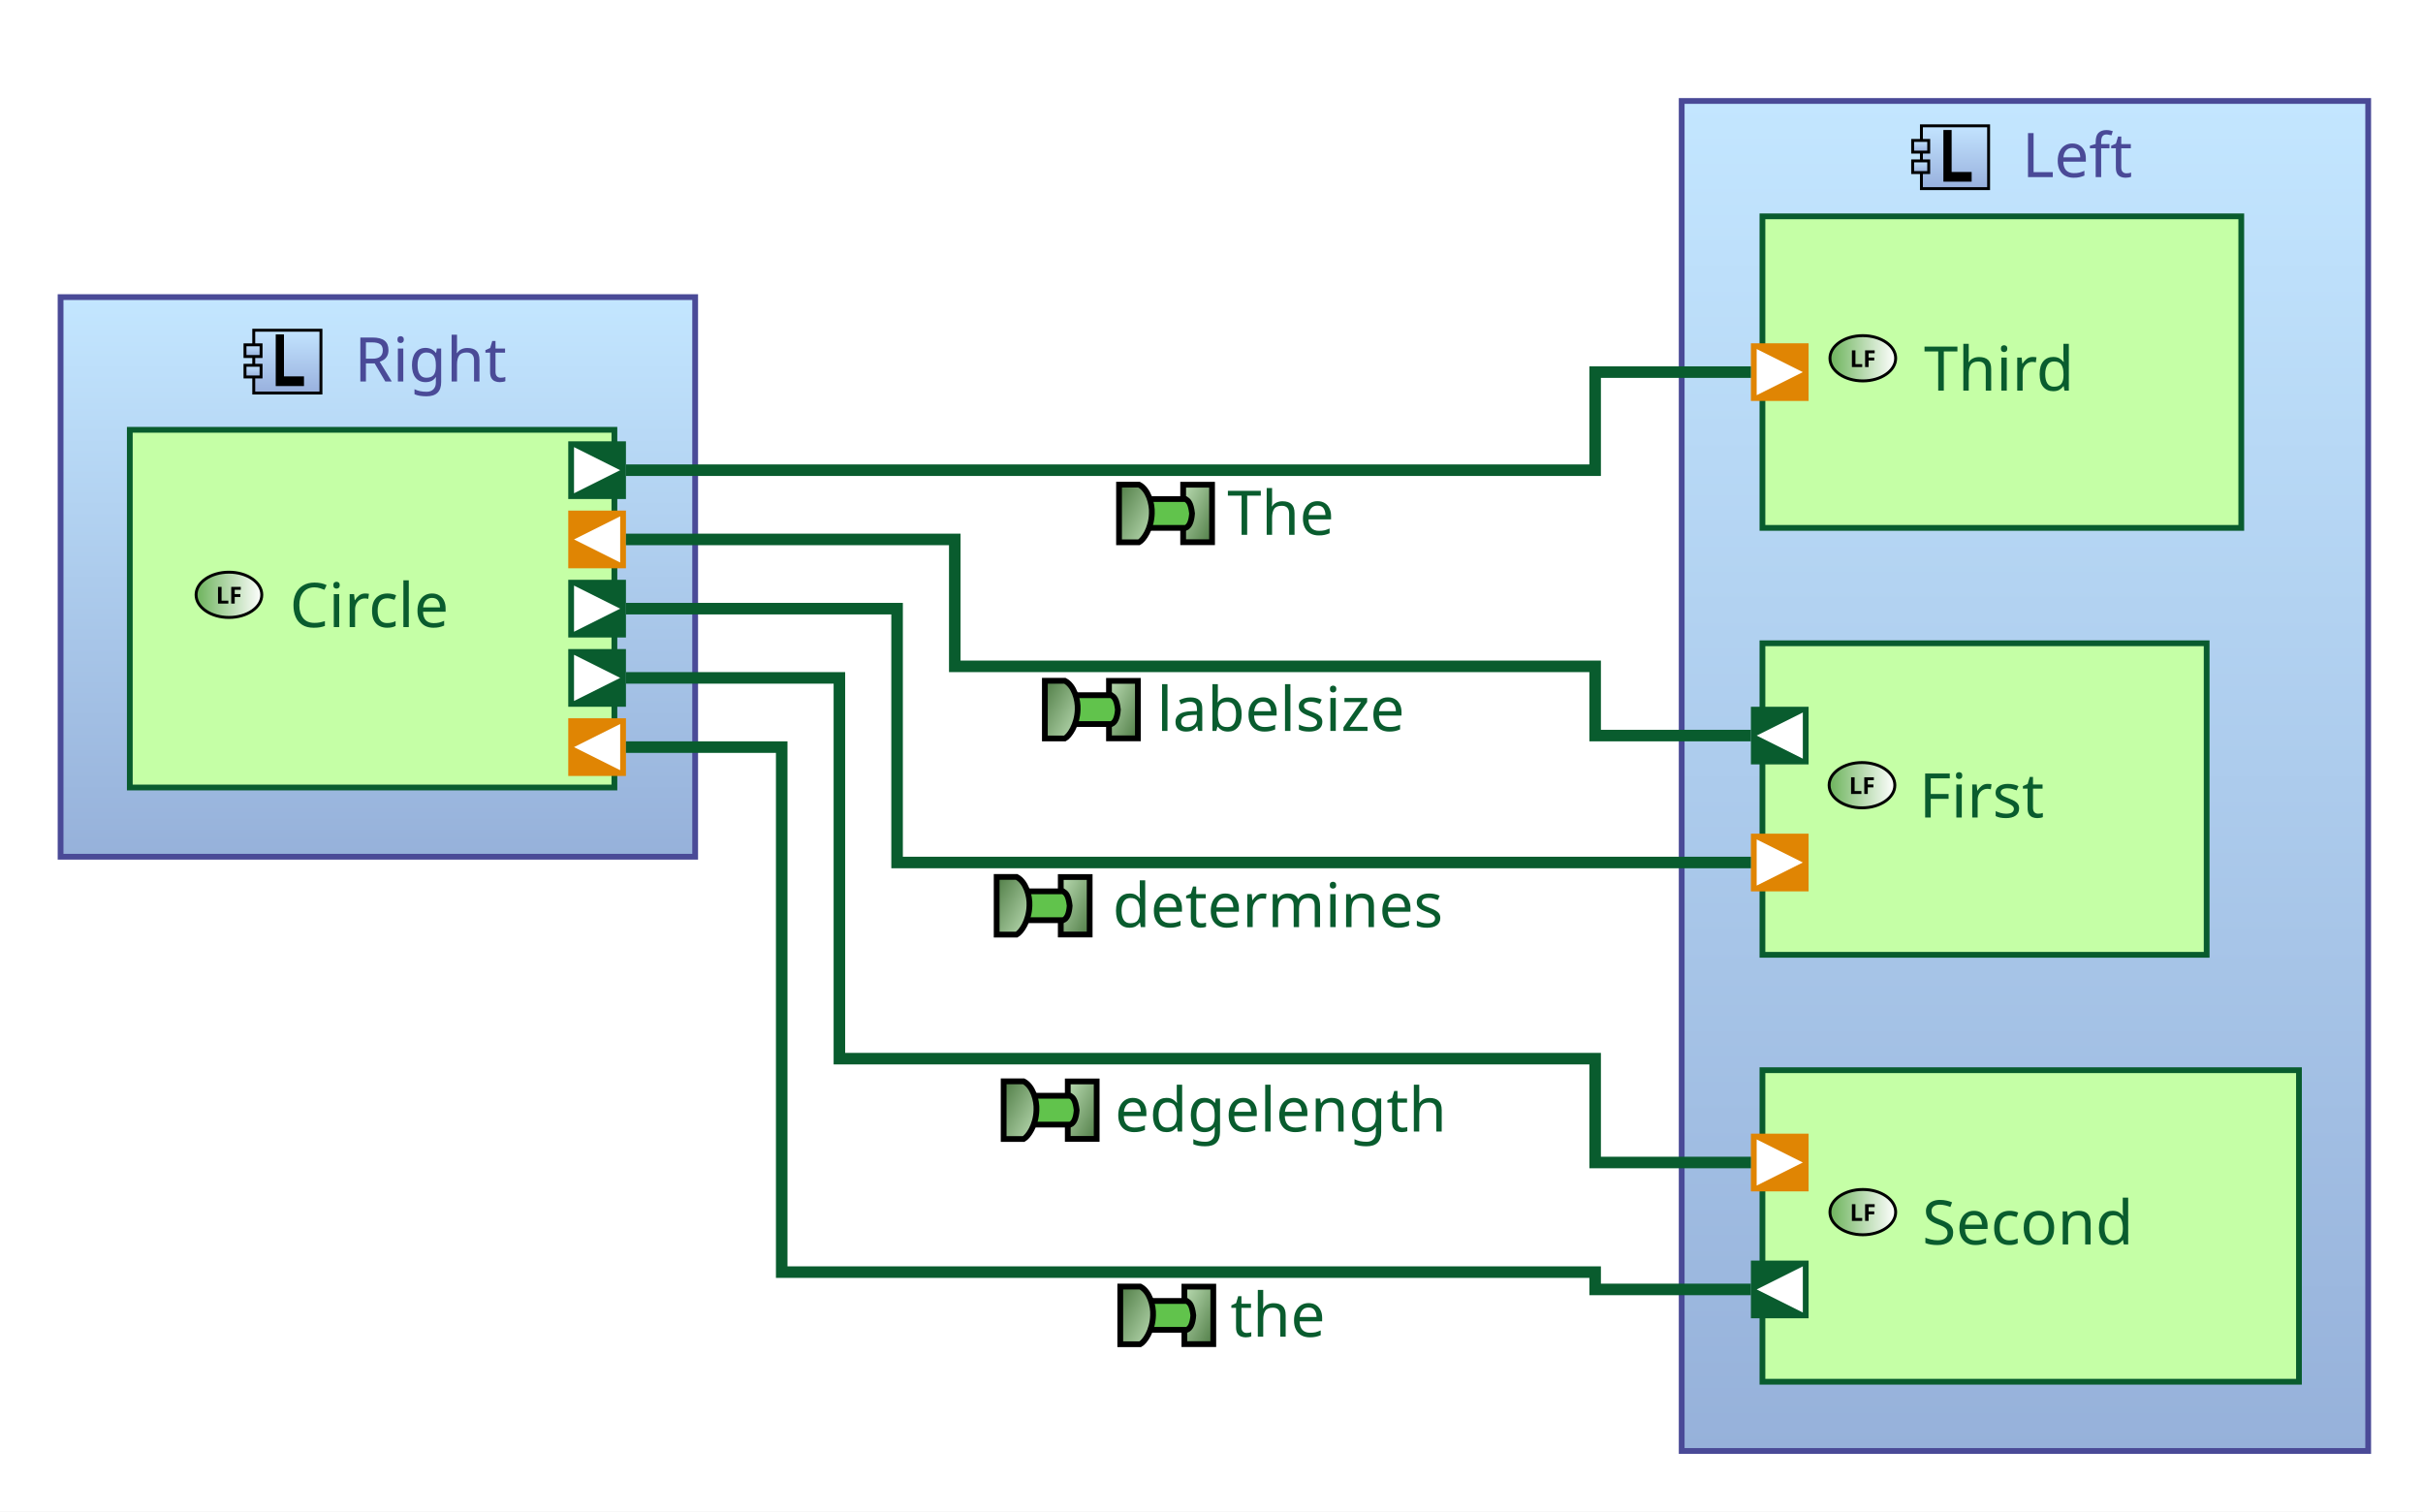
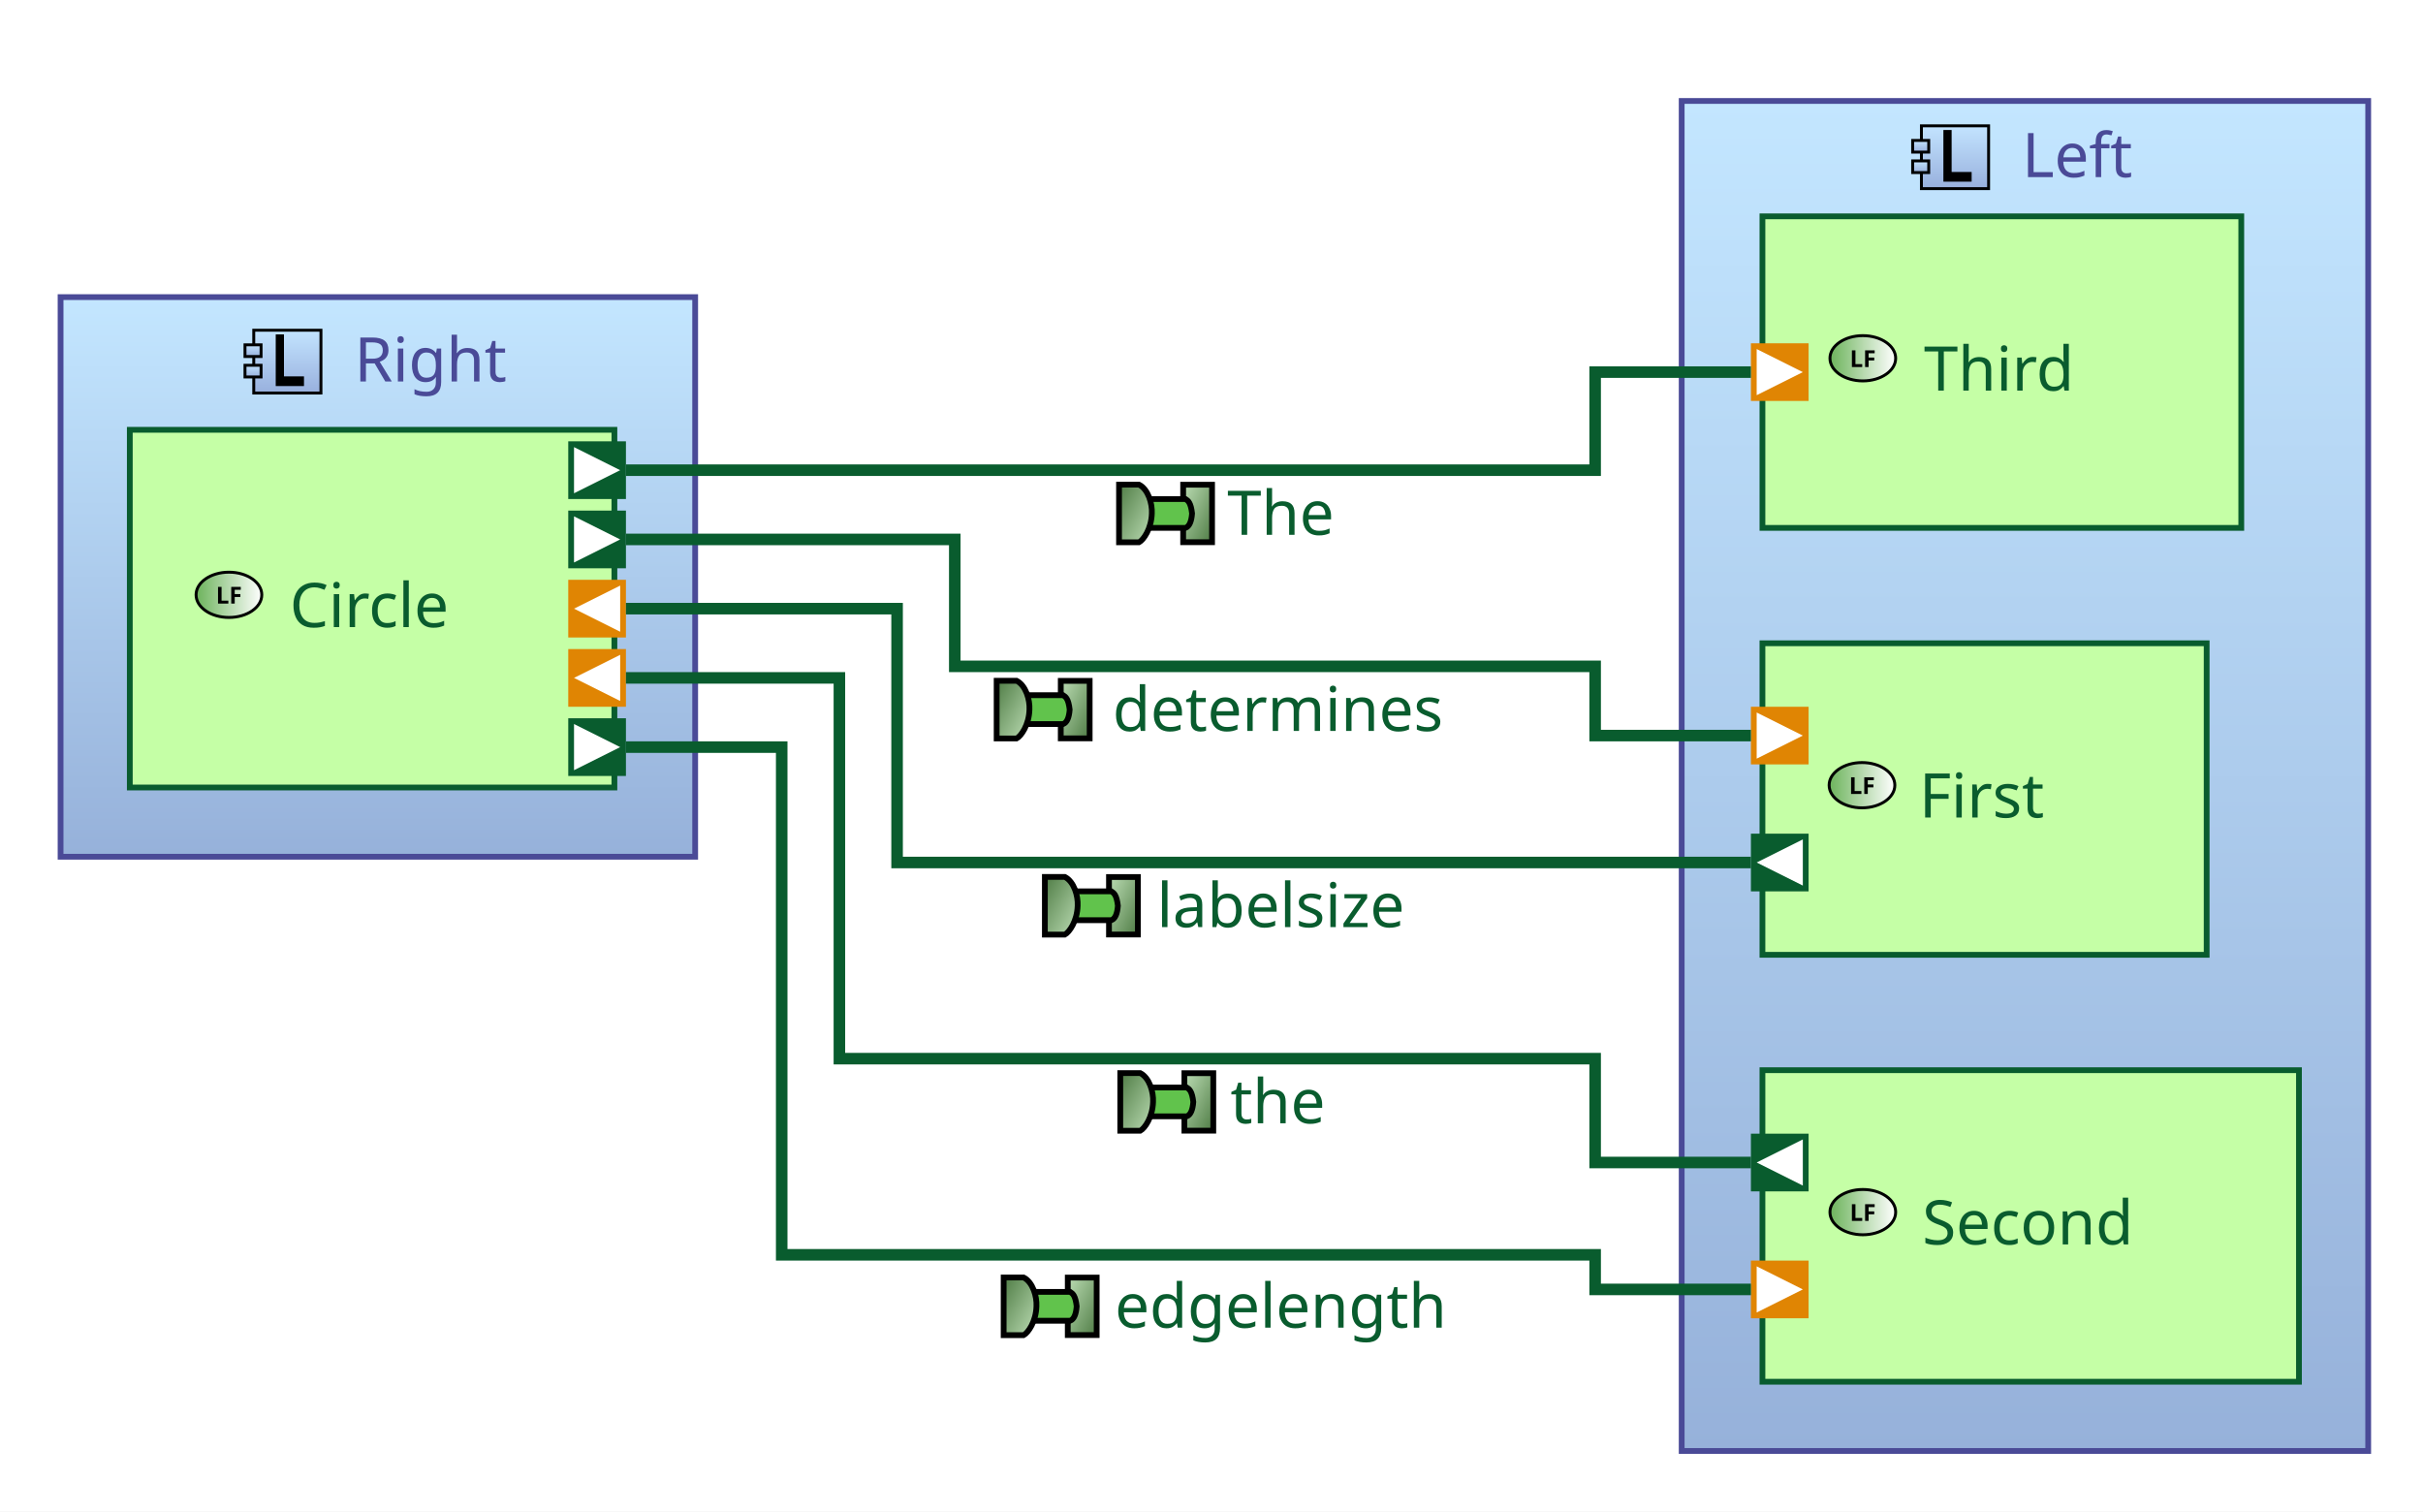
<svg xmlns="http://www.w3.org/2000/svg" xmlns:xlink="http://www.w3.org/1999/xlink" baseProfile="full" class="LogicalArchitectureBlank" height="262" version="1.1" viewBox="2 -13 420 262" width="420">
  <defs>
-     <style>.LogicalArchitectureBlank * { shape-rendering: geometricPrecision; }
- .LogicalArchitectureBlank text { font-family: "Segoe UI"; font-size: 8pt; }
- .LogicalArchitectureBlank g { cursor: pointer; }
- .LogicalArchitectureBlank g.Edge &gt; path { fill: none; stroke: rgb(0, 0, 0); }
- .LogicalArchitectureBlank g.Box &gt; line { stroke: #000000; }
- .LogicalArchitectureBlank g.Box &gt; rect, .LogicalArchitectureBlank g.Box &gt; use { fill: transparent; stroke: #000000; stroke-width: 1; }
- .LogicalArchitectureBlank g.Box.Annotation &gt; line { stroke: none; }
- .LogicalArchitectureBlank g.Box.Annotation &gt; rect, .LogicalArchitectureBlank g.Box.Annotation &gt; use { fill: none; stroke: none; }
- .LogicalArchitectureBlank g.Box.Constraint &gt; line { stroke: #888888; }
- .LogicalArchitectureBlank g.Box.Constraint &gt; rect, .LogicalArchitectureBlank g.Box.Constraint &gt; use { fill: #FFF5B5; stroke: #888888; }
- .LogicalArchitectureBlank g.Box.Constraint &gt; text { fill: #000000; }
- .LogicalArchitectureBlank g.Box.Note &gt; line { stroke: #FFCC66; }
- .LogicalArchitectureBlank g.Box.Note &gt; rect, .LogicalArchitectureBlank g.Box.Note &gt; use { fill: #FFFFCB; stroke: #FFCC66; }
- .LogicalArchitectureBlank g.Box.Note &gt; text { fill: #000000; }
- .LogicalArchitectureBlank g.Box.Requirement &gt; line { stroke: #72496E; }
- .LogicalArchitectureBlank g.Box.Requirement &gt; rect, .LogicalArchitectureBlank g.Box.Requirement &gt; use { fill: #D9C4D7; stroke: #72496E; }
- .LogicalArchitectureBlank g.Box.Requirement &gt; text { fill: #000000; }
- .LogicalArchitectureBlank g.Box.Text &gt; line { stroke: transparent; }
- .LogicalArchitectureBlank g.Box.Text &gt; rect, .LogicalArchitectureBlank g.Box.Text &gt; use { stroke: transparent; }
- .LogicalArchitectureBlank g.Edge &gt; rect { fill: none; stroke: none; }
- .LogicalArchitectureBlank g.Circle &gt; circle { fill: #000000; stroke: none; }
- .LogicalArchitectureBlank g.Edge &gt; path { stroke-width: 1; }
- .LogicalArchitectureBlank g.Edge.Connector &gt; rect { fill: none; stroke: none; }
- .LogicalArchitectureBlank g.Circle.Connector &gt; circle { fill: #B0B0B0; stroke: none; }
- .LogicalArchitectureBlank g.Edge.Connector &gt; path { stroke: #B0B0B0; stroke-dasharray: 1; }
- .LogicalArchitectureBlank g.Edge.Constraint &gt; rect { fill: none; stroke: none; }
- .LogicalArchitectureBlank g.Circle.Constraint &gt; circle { fill: #000000; stroke: none; }
- .LogicalArchitectureBlank g.Edge.Constraint &gt; path { stroke: #000000; stroke-dasharray: 1, 3; marker-end: url(#FineArrowMark_000000); stroke-linecap: round; }
- .LogicalArchitectureBlank g.Edge.Note &gt; rect { fill: none; stroke: none; }
- .LogicalArchitectureBlank g.Circle.Note &gt; circle { fill: #000000; stroke: none; }
- .LogicalArchitectureBlank g.Edge.Note &gt; path { stroke: #000000; stroke-dasharray: 1, 3; }
- .LogicalArchitectureBlank g.Edge.RequirementRelation &gt; rect { fill: none; stroke: none; }
- .LogicalArchitectureBlank g.Circle.RequirementRelation &gt; circle { fill: #72496E; stroke: none; }
- .LogicalArchitectureBlank g.Edge.RequirementRelation &gt; path { stroke: #72496E; stroke-width: 2; marker-end: url(#FineArrowMark_72496E); stroke-dasharray: 5; }
- .LogicalArchitectureBlank g.Edge.RequirementRelation &gt; text { fill: #72496E; }
- .LogicalArchitectureBlank g.Box.CP_IN &gt; line { stroke: #000000; }
- .LogicalArchitectureBlank g.Box.CP_IN &gt; rect, .LogicalArchitectureBlank g.Box.CP_IN &gt; use { fill: #FFFFFF; stroke: #000000; }
- .LogicalArchitectureBlank g.Box.CP_OUT &gt; line { stroke: #000000; }
- .LogicalArchitectureBlank g.Box.CP_OUT &gt; rect, .LogicalArchitectureBlank g.Box.CP_OUT &gt; use { fill: #FFFFFF; stroke: #000000; }
- .LogicalArchitectureBlank g.Box.CP_INOUT &gt; line { stroke: #000000; }
- .LogicalArchitectureBlank g.Box.CP_INOUT &gt; rect, .LogicalArchitectureBlank g.Box.CP_INOUT &gt; use { fill: #FFFFFF; stroke: #000000; }
- .LogicalArchitectureBlank g.Box.CP_UNSET &gt; rect, .LogicalArchitectureBlank g.Box.CP_UNSET &gt; use { fill: url("#.CP_UNSETFillGradient"); }
- .LogicalArchitectureBlank g.Box.FIP &gt; rect, .LogicalArchitectureBlank g.Box.FIP &gt; use { fill: #E08503; stroke-width: 0; }
- .LogicalArchitectureBlank g.Box.FOP &gt; rect, .LogicalArchitectureBlank g.Box.FOP &gt; use { fill: #095C2E; stroke-width: 0; }
- .LogicalArchitectureBlank g.Box.LogicalActor &gt; line { stroke: #4A4A97; }
- .LogicalArchitectureBlank g.Box.LogicalActor &gt; rect, .LogicalArchitectureBlank g.Box.LogicalActor &gt; use { fill: url("#.LogicalActorFillGradient"); stroke: #4A4A97; }
- .LogicalArchitectureBlank g.Box.LogicalActor &gt; text { fill: #000000; }
- .LogicalArchitectureBlank g.Box.LogicalComponent &gt; line { stroke: #4A4A97; }
- .LogicalArchitectureBlank g.Box.LogicalComponent &gt; rect, .LogicalArchitectureBlank g.Box.LogicalComponent &gt; use { fill: url("#.LogicalComponentFillGradient"); stroke: #4A4A97; }
- .LogicalArchitectureBlank g.Box.LogicalComponent &gt; text { fill: #4A4A97; }
- .LogicalArchitectureBlank g.Box.LogicalHumanActor &gt; line { stroke: #4A4A97; }
- .LogicalArchitectureBlank g.Box.LogicalHumanActor &gt; rect, .LogicalArchitectureBlank g.Box.LogicalHumanActor &gt; use { fill: url("#.LogicalHumanActorFillGradient"); stroke: #4A4A97; }
- .LogicalArchitectureBlank g.Box.LogicalHumanActor &gt; text { fill: #4A4A97; }
- .LogicalArchitectureBlank g.Box.LogicalHumanComponent &gt; line { stroke: #4A4A97; }
- .LogicalArchitectureBlank g.Box.LogicalHumanComponent &gt; rect, .LogicalArchitectureBlank g.Box.LogicalHumanComponent &gt; use { fill: url("#.LogicalHumanComponentFillGradient"); stroke: #4A4A97; }
- .LogicalArchitectureBlank g.Box.LogicalHumanComponent &gt; text { fill: #4A4A97; }
- .LogicalArchitectureBlank g.Box.LogicalFunction &gt; line { stroke: #095C2E; }
- .LogicalArchitectureBlank g.Box.LogicalFunction &gt; rect, .LogicalArchitectureBlank g.Box.LogicalFunction &gt; use { fill: #C5FFA6; stroke: #095C2E; }
- .LogicalArchitectureBlank g.Box.LogicalFunction &gt; text { fill: #095C2E; }
- .LogicalArchitectureBlank g.Edge.FunctionalExchange &gt; rect { fill: none; stroke: none; }
- .LogicalArchitectureBlank g.Circle.FunctionalExchange &gt; circle { fill: #095C2E; stroke: none; }
- .LogicalArchitectureBlank g.Edge.FunctionalExchange &gt; path { stroke: #095C2E; stroke-width: 2; }
- .LogicalArchitectureBlank g.Edge.FunctionalExchange &gt; text { fill: #095C2E; }
- .LogicalArchitectureBlank g.Edge.ComponentExchange &gt; rect { fill: none; stroke: none; }
- .LogicalArchitectureBlank g.Circle.ComponentExchange &gt; circle { fill: #4A4A97; stroke: none; }
- .LogicalArchitectureBlank g.Edge.ComponentExchange &gt; path { stroke: #4A4A97; stroke-width: 2; }
- .LogicalArchitectureBlank g.Edge.ComponentExchange &gt; text { fill: #4A4A97; }
- .LogicalArchitectureBlank g.Edge.FIPAllocation &gt; rect { fill: none; stroke: none; }
- .LogicalArchitectureBlank g.Circle.FIPAllocation &gt; circle { fill: #E08503; stroke: none; }
- .LogicalArchitectureBlank g.Edge.FIPAllocation &gt; path { stroke: #E08503; stroke-width: 2; stroke-dasharray: 5; }
- .LogicalArchitectureBlank g.Edge.FOPAllocation &gt; rect { fill: none; stroke: none; }
- .LogicalArchitectureBlank g.Circle.FOPAllocation &gt; circle { fill: #095C2E; stroke: none; }
- .LogicalArchitectureBlank g.Edge.FOPAllocation &gt; path { stroke: #095C2E; stroke-width: 2; stroke-dasharray: 5; }
- </style>
+     <style>
+             .LogicalArchitectureBlank * {
+                 shape-rendering: geometricPrecision;
+             }
+ 
+             .LogicalArchitectureBlank text {
+                 font-family: "Segoe UI";
+                 font-size: 8pt;
+             }
+ 
+             .LogicalArchitectureBlank g {
+                 cursor: pointer;
+             }
+ 
+             .LogicalArchitectureBlank g.Edge &gt;
+ 
+             path {
+                 fill: none;
+                 stroke: rgb(0, 0, 0);
+             }
+ 
+             .LogicalArchitectureBlank g.Box &gt;
+ 
+             line {
+                 stroke: #000000;
+             }
+ 
+             .LogicalArchitectureBlank g.Box &gt;
+             rect,
+             .LogicalArchitectureBlank g.Box &gt;
+ 
+             use {
+                 fill: transparent;
+                 stroke: #000000;
+                 stroke-width: 1;
+             }
+ 
+             .LogicalArchitectureBlank g.Box.Annotation &gt;
+ 
+             line {
+                 stroke: none;
+             }
+ 
+             .LogicalArchitectureBlank g.Box.Annotation &gt;
+             rect,
+             .LogicalArchitectureBlank g.Box.Annotation &gt;
+ 
+             use {
+                 fill: none;
+                 stroke: none;
+             }
+ 
+             .LogicalArchitectureBlank g.Box.Constraint &gt;
+ 
+             line {
+                 stroke: #888888;
+             }
+ 
+             .LogicalArchitectureBlank g.Box.Constraint &gt;
+             rect,
+             .LogicalArchitectureBlank g.Box.Constraint &gt;
+ 
+             use {
+                 fill: #FFF5B5;
+                 stroke: #888888;
+             }
+ 
+             .LogicalArchitectureBlank g.Box.Constraint &gt;
+ 
+             text {
+                 fill: #000000;
+             }
+ 
+             .LogicalArchitectureBlank g.Box.Note &gt;
+ 
+             line {
+                 stroke: #FFCC66;
+             }
+ 
+             .LogicalArchitectureBlank g.Box.Note &gt;
+             rect,
+             .LogicalArchitectureBlank g.Box.Note &gt;
+ 
+             use {
+                 fill: #FFFFCB;
+                 stroke: #FFCC66;
+             }
+ 
+             .LogicalArchitectureBlank g.Box.Note &gt;
+ 
+             text {
+                 fill: #000000;
+             }
+ 
+             .LogicalArchitectureBlank g.Box.Requirement &gt;
+ 
+             line {
+                 stroke: #72496E;
+             }
+ 
+             .LogicalArchitectureBlank g.Box.Requirement &gt;
+             rect,
+             .LogicalArchitectureBlank g.Box.Requirement &gt;
+ 
+             use {
+                 fill: #D9C4D7;
+                 stroke: #72496E;
+             }
+ 
+             .LogicalArchitectureBlank g.Box.Requirement &gt;
+ 
+             text {
+                 fill: #000000;
+             }
+ 
+             .LogicalArchitectureBlank g.Box.Text &gt;
+ 
+             line {
+                 stroke: transparent;
+             }
+ 
+             .LogicalArchitectureBlank g.Box.Text &gt;
+             rect,
+             .LogicalArchitectureBlank g.Box.Text &gt;
+ 
+             use {
+                 stroke: transparent;
+             }
+ 
+             .LogicalArchitectureBlank g.Edge &gt;
+ 
+             rect {
+                 fill: none;
+                 stroke: none;
+             }
+ 
+             .LogicalArchitectureBlank g.Circle &gt;
+ 
+             circle {
+                 fill: #000000;
+                 stroke: none;
+             }
+ 
+             .LogicalArchitectureBlank g.Edge &gt;
+ 
+             path {
+                 stroke-width: 1;
+             }
+ 
+             .LogicalArchitectureBlank g.Edge.Connector &gt;
+ 
+             rect {
+                 fill: none;
+                 stroke: none;
+             }
+ 
+             .LogicalArchitectureBlank g.Circle.Connector &gt;
+ 
+             circle {
+                 fill: #B0B0B0;
+                 stroke: none;
+             }
+ 
+             .LogicalArchitectureBlank g.Edge.Connector &gt;
+ 
+             path {
+                 stroke: #B0B0B0;
+                 stroke-dasharray: 1;
+             }
+ 
+             .LogicalArchitectureBlank g.Edge.Constraint &gt;
+ 
+             rect {
+                 fill: none;
+                 stroke: none;
+             }
+ 
+             .LogicalArchitectureBlank g.Circle.Constraint &gt;
+ 
+             circle {
+                 fill: #000000;
+                 stroke: none;
+             }
+ 
+             .LogicalArchitectureBlank g.Edge.Constraint &gt;
+ 
+             path {
+                 stroke: #000000;
+                 stroke-dasharray: 1, 3;
+                 marker-end: url(#FineArrowMark_000000);
+                 stroke-linecap: round;
+             }
+ 
+             .LogicalArchitectureBlank g.Edge.Note &gt;
+ 
+             rect {
+                 fill: none;
+                 stroke: none;
+             }
+ 
+             .LogicalArchitectureBlank g.Circle.Note &gt;
+ 
+             circle {
+                 fill: #000000;
+                 stroke: none;
+             }
+ 
+             .LogicalArchitectureBlank g.Edge.Note &gt;
+ 
+             path {
+                 stroke: #000000;
+                 stroke-dasharray: 1, 3;
+             }
+ 
+             .LogicalArchitectureBlank g.Edge.RequirementRelation &gt;
+ 
+             rect {
+                 fill: none;
+                 stroke: none;
+             }
+ 
+             .LogicalArchitectureBlank g.Circle.RequirementRelation &gt;
+ 
+             circle {
+                 fill: #72496E;
+                 stroke: none;
+             }
+ 
+             .LogicalArchitectureBlank g.Edge.RequirementRelation &gt;
+ 
+             path {
+                 stroke: #72496E;
+                 stroke-width: 2;
+                 marker-end: url(#FineArrowMark_72496E);
+                 stroke-dasharray: 5;
+             }
+ 
+             .LogicalArchitectureBlank g.Edge.RequirementRelation &gt;
+ 
+             text {
+                 fill: #72496E;
+             }
+ 
+             .LogicalArchitectureBlank g.Box.CP_IN &gt;
+ 
+             line {
+                 stroke: #000000;
+             }
+ 
+             .LogicalArchitectureBlank g.Box.CP_IN &gt;
+             rect,
+             .LogicalArchitectureBlank g.Box.CP_IN &gt;
+ 
+             use {
+                 fill: #FFFFFF;
+                 stroke: #000000;
+             }
+ 
+             .LogicalArchitectureBlank g.Box.CP_OUT &gt;
+ 
+             line {
+                 stroke: #000000;
+             }
+ 
+             .LogicalArchitectureBlank g.Box.CP_OUT &gt;
+             rect,
+             .LogicalArchitectureBlank g.Box.CP_OUT &gt;
+ 
+             use {
+                 fill: #FFFFFF;
+                 stroke: #000000;
+             }
+ 
+             .LogicalArchitectureBlank g.Box.CP_INOUT &gt;
+ 
+             line {
+                 stroke: #000000;
+             }
+ 
+             .LogicalArchitectureBlank g.Box.CP_INOUT &gt;
+             rect,
+             .LogicalArchitectureBlank g.Box.CP_INOUT &gt;
+ 
+             use {
+                 fill: #FFFFFF;
+                 stroke: #000000;
+             }
+ 
+             .LogicalArchitectureBlank g.Box.CP_UNSET &gt;
+             rect,
+             .LogicalArchitectureBlank g.Box.CP_UNSET &gt;
+ 
+             use {
+                 fill: url("#.CP_UNSETFillGradient");
+             }
+ 
+             .LogicalArchitectureBlank g.Box.FIP &gt;
+             rect,
+             .LogicalArchitectureBlank g.Box.FIP &gt;
+ 
+             use {
+                 fill: #E08503;
+                 stroke-width: 0;
+             }
+ 
+             .LogicalArchitectureBlank g.Box.FOP &gt;
+             rect,
+             .LogicalArchitectureBlank g.Box.FOP &gt;
+ 
+             use {
+                 fill: #095C2E;
+                 stroke-width: 0;
+             }
+ 
+             .LogicalArchitectureBlank g.Box.LogicalActor &gt;
+ 
+             line {
+                 stroke: #4A4A97;
+             }
+ 
+             .LogicalArchitectureBlank g.Box.LogicalActor &gt;
+             rect,
+             .LogicalArchitectureBlank g.Box.LogicalActor &gt;
+ 
+             use {
+                 fill: url("#.LogicalActorFillGradient");
+                 stroke: #4A4A97;
+             }
+ 
+             .LogicalArchitectureBlank g.Box.LogicalActor &gt;
+ 
+             text {
+                 fill: #000000;
+             }
+ 
+             .LogicalArchitectureBlank g.Box.LogicalComponent &gt;
+ 
+             line {
+                 stroke: #4A4A97;
+             }
+ 
+             .LogicalArchitectureBlank g.Box.LogicalComponent &gt;
+             rect,
+             .LogicalArchitectureBlank g.Box.LogicalComponent &gt;
+ 
+             use {
+                 fill: url("#.LogicalComponentFillGradient");
+                 stroke: #4A4A97;
+             }
+ 
+             .LogicalArchitectureBlank g.Box.LogicalComponent &gt;
+ 
+             text {
+                 fill: #4A4A97;
+             }
+ 
+             .LogicalArchitectureBlank g.Box.LogicalHumanActor &gt;
+ 
+             line {
+                 stroke: #4A4A97;
+             }
+ 
+             .LogicalArchitectureBlank g.Box.LogicalHumanActor &gt;
+             rect,
+             .LogicalArchitectureBlank g.Box.LogicalHumanActor &gt;
+ 
+             use {
+                 fill: url("#.LogicalHumanActorFillGradient");
+                 stroke: #4A4A97;
+             }
+ 
+             .LogicalArchitectureBlank g.Box.LogicalHumanActor &gt;
+ 
+             text {
+                 fill: #4A4A97;
+             }
+ 
+             .LogicalArchitectureBlank g.Box.LogicalHumanComponent &gt;
+ 
+             line {
+                 stroke: #4A4A97;
+             }
+ 
+             .LogicalArchitectureBlank g.Box.LogicalHumanComponent &gt;
+             rect,
+             .LogicalArchitectureBlank g.Box.LogicalHumanComponent &gt;
+ 
+             use {
+                 fill: url("#.LogicalHumanComponentFillGradient");
+                 stroke: #4A4A97;
+             }
+ 
+             .LogicalArchitectureBlank g.Box.LogicalHumanComponent &gt;
+ 
+             text {
+                 fill: #4A4A97;
+             }
+ 
+             .LogicalArchitectureBlank g.Box.LogicalFunction &gt;
+ 
+             line {
+                 stroke: #095C2E;
+             }
+ 
+             .LogicalArchitectureBlank g.Box.LogicalFunction &gt;
+             rect,
+             .LogicalArchitectureBlank g.Box.LogicalFunction &gt;
+ 
+             use {
+                 fill: #C5FFA6;
+                 stroke: #095C2E;
+             }
+ 
+             .LogicalArchitectureBlank g.Box.LogicalFunction &gt;
+ 
+             text {
+                 fill: #095C2E;
+             }
+ 
+             .LogicalArchitectureBlank g.Edge.FunctionalExchange &gt;
+ 
+             rect {
+                 fill: none;
+                 stroke: none;
+             }
+ 
+             .LogicalArchitectureBlank g.Circle.FunctionalExchange &gt;
+ 
+             circle {
+                 fill: #095C2E;
+                 stroke: none;
+             }
+ 
+             .LogicalArchitectureBlank g.Edge.FunctionalExchange &gt;
+ 
+             path {
+                 stroke: #095C2E;
+                 stroke-width: 2;
+             }
+ 
+             .LogicalArchitectureBlank g.Edge.FunctionalExchange &gt;
+ 
+             text {
+                 fill: #095C2E;
+             }
+ 
+             .LogicalArchitectureBlank g.Edge.ComponentExchange &gt;
+ 
+             rect {
+                 fill: none;
+                 stroke: none;
+             }
+ 
+             .LogicalArchitectureBlank g.Circle.ComponentExchange &gt;
+ 
+             circle {
+                 fill: #4A4A97;
+                 stroke: none;
+             }
+ 
+             .LogicalArchitectureBlank g.Edge.ComponentExchange &gt;
+ 
+             path {
+                 stroke: #4A4A97;
+                 stroke-width: 2;
+             }
+ 
+             .LogicalArchitectureBlank g.Edge.ComponentExchange &gt;
+ 
+             text {
+                 fill: #4A4A97;
+             }
+ 
+             .LogicalArchitectureBlank g.Edge.FIPAllocation &gt;
+ 
+             rect {
+                 fill: none;
+                 stroke: none;
+             }
+ 
+             .LogicalArchitectureBlank g.Circle.FIPAllocation &gt;
+ 
+             circle {
+                 fill: #E08503;
+                 stroke: none;
+             }
+ 
+             .LogicalArchitectureBlank g.Edge.FIPAllocation &gt;
+ 
+             path {
+                 stroke: #E08503;
+                 stroke-width: 2;
+                 stroke-dasharray: 5;
+             }
+ 
+             .LogicalArchitectureBlank g.Edge.FOPAllocation &gt;
+ 
+             rect {
+                 fill: none;
+                 stroke: none;
+             }
+ 
+             .LogicalArchitectureBlank g.Circle.FOPAllocation &gt;
+ 
+             circle {
+                 fill: #095C2E;
+                 stroke: none;
+             }
+ 
+             .LogicalArchitectureBlank g.Edge.FOPAllocation &gt;
+ 
+             path {
+                 stroke: #095C2E;
+                 stroke-width: 2;
+                 stroke-dasharray: 5;
+             }
+         </style>
    <symbol id="ErrorSymbol" viewBox="0 0 2.646 2.646">
      <path d="M 0,0 2.646,2.646 M 0,2.646 2.646,0" style="fill: none; stroke: red; stroke-width: 0.5;" />
    </symbol>
    <symbol id="RequirementSymbol" style="stroke: none;" viewBox="0 0 50 50">
      <path d="M 12.807,6.57 A 6.244,5.811 0 0 1 6.562,12.382 6.244,5.811 0 0 1 0.318,6.57 6.244,5.811 0 0 1 6.562,0.759 6.244,5.811 0 0 1 12.807,6.57 Z" style="fill: #431964" />
      <path d="m 4.323,5.875 h 2.951 q 0.295,0 0.518,-0.141 Q 8.023,5.587 8.146,5.321 8.27,5.056 8.276,4.703 v 0 q 0,-0.348 -0.124,-0.613 Q 8.028,3.825 7.799,3.684 7.575,3.536 7.274,3.536 H 4.323 V 2.187 h 2.993 q 0.725,0 1.272,0.312 0.548,0.312 0.848,0.884 0.306,0.571 0.306,1.32 v 0 q 0,0.754 -0.306,1.326 Q 9.136,6.6 8.582,6.912 8.034,7.224 7.316,7.224 H 4.323 Z M 3.74,2.187 H 5.148 V 10.759 H 3.74 Z M 6.391,6.959 7.852,6.688 10.102,10.759 H 8.411 Z" style="fill:#ffffff;" />
    </symbol>
    <symbol id="ComponentPortSymbol" viewBox="0 0 10 10">
      <path d="M0 0h10v10H0z" />
      <path d="M 2,2 5,7 8,2" />
    </symbol>
    <symbol id="LogicalActorSymbol" style="stroke: #000; stroke-width: 2;" viewBox="0 0 79 79">
      <linearGradient id="ls-blue" x1="0" x2="0" y1="0" y2="1">
        <stop offset="0.0" stop-color="#c3e4ff" stop-opacity="1" />
        <stop offset="1.0" stop-color="#98b0dd" stop-opacity="1" />
      </linearGradient>
      <path d="M18 237h46v43H18z" style="fill: url(#ls-blue)" transform="translate(0 -218)" />
      <path d="M12 247h11v8H12z" style="fill: url(#ls-blue)" transform="translate(0 -218)" />
      <path d="M12 261h11v8H12z" style="fill: url(#ls-blue)" transform="translate(0 -218)" />
      <g style="fill: #000;" transform="scale(0.830109,1.204661)">
        <path d="m 31.064,19.943 h 3.754 v 26.759 h -3.754 z m 1.877,23.189 h 15.312 v 3.57 H 32.941 Z" />
        <path d="m 60.326,19.943 h 3.202 l 9.865,26.759 H 69.344 L 61.927,25.114 54.51,46.702 H 50.462 Z M 55.007,37.261 H 69.086 v 3.57 H 55.007 Z" />
      </g>
    </symbol>
    <symbol id="LogicalComponentSymbol" style="stroke: #000; stroke-width: 2;" viewBox="0 0 79 79">
      <linearGradient id="ls-blue" x1="0" x2="0" y1="0" y2="1">
        <stop offset="0.0" stop-color="#c3e4ff" stop-opacity="1" />
        <stop offset="1.0" stop-color="#98b0dd" stop-opacity="1" />
      </linearGradient>
      <path d="M18 237h46v43H18z" style="fill: url(#ls-blue)" transform="translate(0 -218)" />
      <path d="M12 247h11v8H12z" style="fill: url(#ls-blue)" transform="translate(0 -218)" />
      <path d="M12 261h11v8H12z" style="fill: url(#ls-blue)" transform="translate(0 -218)" />
      <g transform="scale(0.9070514,1.102473)">
        <path d="m 37.427,20.821 h 4.221 V 50.91 H 37.427 Z M 39.538,46.895 H 56.755 v 4.015 H 39.538 Z" style="fill: #000;" />
      </g>
    </symbol>
    <symbol id="LogicalFunctionSymbol" viewBox="0 0 79 79">
      <linearGradient id="green" x1="0" x2="1" y1="0" y2="0">
        <stop offset="0.0" stop-color="#6CB35B" stop-opacity="1" />
        <stop offset="1.0" stop-color="#ffffff" stop-opacity="1" />
      </linearGradient>
      <ellipse cx="42.2" cy="32" rx="22.5" ry="15.5" style="fill: url(#green); stroke: #000; stroke-width: 2;" />
      <text style="font-family: &quot;Segoe UI&quot;; font-size: 12pt; font-weight: bold; fill: black; stroke: none;" text-anchor="middle" x="42.2" y="38">LF</text>
    </symbol>
    <symbol id="LogicalHumanActorSymbol" style="stroke: #000; stroke-width: 2;" viewBox="0 0 79 79">
      <use transform="matrix(0.8176246,0,0,0.8176246,-2.520758,0.470917)" xlink:href="#StickFigureSymbol" />
    </symbol>
    <symbol id="LogicalHumanComponentSymbol" style="stroke: #000; stroke-width: 2;" viewBox="0 0 79 79">
      <linearGradient id="ls-blue" x1="0" x2="0" y1="0" y2="1">
        <stop offset="0.0" stop-color="#c3e4ff" stop-opacity="1" />
        <stop offset="1.0" stop-color="#98b0dd" stop-opacity="1" />
      </linearGradient>
      <path d="M18 237h46v43H18z" style="fill: url(#ls-blue)" transform="translate(0 -218)" />
      <path d="M12 247h11v8H12z" style="fill: url(#ls-blue)" transform="translate(0 -218)" />
      <path d="M12 261h11v8H12z" style="fill: url(#ls-blue)" transform="translate(0 -218)" />
      <use transform="matrix(0.62,0,0,0.62,23.82,16.51)" xlink:href="#StickFigureSymbol" />
    </symbol>
    <symbol id="PortSymbol" viewBox="0 0 10 10">
      <path d="M0 0h10v10H0z" />
      <path d="M5 1L1 9h8z" fill="#fff" />
    </symbol>
    <symbol id="StickFigureSymbol" style="stroke: #000; stroke-width: 2;" viewBox="362.861 210.892 75 75">
      <g style="stroke-width: 2.494; stroke: #000;" transform="matrix(1.061134,0,0,1.061134,-24.47665,-12.24167)">
        <line style="fill: none;" x1="400.362" x2="400.362" y1="232.586" y2="257.534" />
        <line style="fill: none;" x1="400.834" x2="388.423" y1="254.299" y2="275.009" />
        <line style="fill: none;" x1="400.252" x2="413.97" y1="254.46" y2="274.987" />
        <line style="fill: none;" x1="385.634" x2="415.703" y1="244.569" y2="244.497" />
        <radialGradient cx="43.766" cy="87.902" fx="0" fy="0" gradientTransform="matrix(1.9728 0 0 -2.039 314.1896 402.5936)" gradientUnits="userSpaceOnUse" id="head" r="4.43">
          <stop offset="0" stop-color="#FDFCFA" />
          <stop offset="1" stop-color="#8B9BA7" />
        </radialGradient>
        <ellipse cx="400.532" cy="223.359" rx="9.218" ry="8.508" style="fill:url(#head)" />
      </g>
    </symbol>
    <symbol id="FunctionalExchangeSymbol" viewBox="0 0 40 30">
      <linearGradient id="FunctionalExchangeSymbol-gradient" x1="0" x2="1" y1="0" y2="1">
        <stop offset="0.0" stop-color="#4F7C45" stop-opacity="1" />
        <stop offset="1.0" stop-color="#BCDDB4" stop-opacity="1" />
      </linearGradient>
      <linearGradient id="FunctionalExchangeSymbol-gradientreverse" x1="0" x2="1" y1="0" y2="1">
        <stop offset="0.0" stop-color="#BCDDB4" stop-opacity="1" />
        <stop offset="1.0" stop-color="#4F7C45" stop-opacity="1" />
      </linearGradient>
      <g style="stroke:#000;stroke-width:2;">
        <path d="M 36.19,5.038 V 24.962 H 26.175 V 5.038 Z" style="fill: url(#FunctionalExchangeSymbol-gradientreverse)" />
        <path d="m 14.372,10 h 12.622 c 0.926,0.585 1.836,1.275 2.268,5 -0.209,2.812 -0.955,4.504 -2.273,5 H 14.297" style="fill: #61c34c" />
        <path d="M 3.946,5.005 V 24.995 H 10.875 C 12.434,24.159 15.158,20.291 15.314,15 15.499,11.583 14.06,6.624 10.875,5.005 c -2.218,0 -4.591,0 -6.929,0 z" style="fill: url(#FunctionalExchangeSymbol-gradient)" />
      </g>
    </symbol>
    <symbol id="ComponentExchangeSymbol" viewBox="0 0 40 30">
      <linearGradient id="ComponentExchangeSymbol-gradient" x1="0" x2="1" y1="0" y2="1">
        <stop offset="0.0" stop-color="#8FA5B6" stop-opacity="1" />
        <stop offset="1.0" stop-color="#E0E9F3" stop-opacity="1" />
      </linearGradient>
      <linearGradient id="ComponentExchangeSymbol-gradientreverse" x1="0" x2="1" y1="0" y2="1">
        <stop offset="0.0" stop-color="#E0E9F3" stop-opacity="1" />
        <stop offset="1.0" stop-color="#8FA5B6" stop-opacity="1" />
      </linearGradient>
      <g style="stroke:#000;stroke-width:2;">
        <path d="M 36.19,5.038 V 24.962 H 26.175 V 5.038 Z" style="fill: url(#ComponentExchangeSymbol-gradientreverse)" />
        <path d="m 14.372,10 h 12.622 c 0.926,0.585 1.836,1.275 2.268,5 -0.209,2.812 -0.955,4.504 -2.273,5 H 14.297" style="fill: #A3BCD0" />
        <path d="M 3.946,5.005 V 24.995 H 10.875 C 12.434,24.159 15.158,20.291 15.314,15 15.499,11.583 14.06,6.624 10.875,5.005 c -2.218,0 -4.591,0 -6.929,0 z" style="fill: url(#ComponentExchangeSymbol-gradient)" />
      </g>
    </symbol>
    <linearGradient id=".CP_UNSETFillGradient" x1="0%" x2="0%" y1="0%" y2="100%">
      <stop offset="0" stop-color="#EF2929" />
      <stop offset="1" stop-color="#FFFFFF" />
    </linearGradient>
    <linearGradient id=".LogicalActorFillGradient" x1="0%" x2="0%" y1="0%" y2="100%">
      <stop offset="0" stop-color="#DAFDFF" />
      <stop offset="1" stop-color="#C6E6FF" />
    </linearGradient>
    <linearGradient id=".LogicalComponentFillGradient" x1="0%" x2="0%" y1="0%" y2="100%">
      <stop offset="0" stop-color="#C3E6FF" />
      <stop offset="1" stop-color="#96B1DA" />
    </linearGradient>
    <linearGradient id=".LogicalHumanActorFillGradient" x1="0%" x2="0%" y1="0%" y2="100%">
      <stop offset="0" stop-color="#C3E6FF" />
      <stop offset="1" stop-color="#96B1DA" />
    </linearGradient>
    <linearGradient id=".LogicalHumanComponentFillGradient" x1="0%" x2="0%" y1="0%" y2="100%">
      <stop offset="0" stop-color="#C3E6FF" />
      <stop offset="1" stop-color="#96B1DA" />
    </linearGradient>
  </defs>
  <rect fill="white" height="262" stroke="none" width="420" x="2" y="-13" />
  <g class="Box LogicalComponent" id="37dfa5e6-a121-4ce9-8aa4-09a0c73dc2e9">
    <rect class="LogicalComponent" height="97" width="110" x="12.5" y="38.5" />
    <text class="LogicalComponent" dominant-baseline="middle" text-anchor="start" x="12" y="38">
      <tspan x="63.429" xml:space="preserve" y="49.429">Right</tspan>
    </text>
    <use height="20" width="20" x="41.429" xlink:href="#LogicalComponentSymbol" y="39.429" />
  </g>
  <g class="Box LogicalFunction" id="a65281e5-83e9-4aad-a2c6-0c31d8b24477">
    <rect class="LogicalFunction" height="62" width="84" x="24.5" y="61.5" />
    <text class="LogicalFunction" dominant-baseline="middle" text-anchor="middle" x="24" y="61">
      <tspan x="66.0" xml:space="preserve" y="92.0">Circle</tspan>
    </text>
    <use height="20" width="20" x="31.0" xlink:href="#LogicalFunctionSymbol" y="82.0" />
  </g>
+   <g class="Box FOP" id="b7f2d2ef-3aef-43a9-9309-cf172e50ebb7">
+     <use class="FOP" height="10" transform="rotate(90 105.5 116.5)" width="10" x="100.5" xlink:href="#PortSymbol" y="111.5" />
+   </g>
  <g class="Box FIP" id="7d477722-a67b-4657-90db-57aef529a7bb">
-     <use class="FIP" height="10" transform="rotate(-90 105.5 116.5)" width="10" x="100.5" xlink:href="#PortSymbol" y="111.5" />
-   </g>
-   <g class="Box FOP" id="b7f2d2ef-3aef-43a9-9309-cf172e50ebb7">
-     <use class="FOP" height="10" transform="rotate(90 105.5 104.5)" width="10" x="100.5" xlink:href="#PortSymbol" y="99.5" />
-   </g>
-   <g class="Box FOP" id="aac1f636-44cd-467a-8238-3c383f28351e">
-     <use class="FOP" height="10" transform="rotate(90 105.5 92.5)" width="10" x="100.5" xlink:href="#PortSymbol" y="87.5" />
-   </g>
-   <g class="Box FIP" id="dd98c04f-6e47-4989-bccf-7fa6cc51a28f">
-     <use class="FIP" height="10" transform="rotate(-90 105.5 80.5)" width="10" x="100.5" xlink:href="#PortSymbol" y="75.5" />
+     <use class="FIP" height="10" transform="rotate(-90 105.5 104.5)" width="10" x="100.5" xlink:href="#PortSymbol" y="99.5" />
  </g>
  <g class="Box FOP" id="5f821bbb-724f-4adf-a41f-b612399d32d2">
    <use class="FOP" height="10" transform="rotate(90 105.5 68.5)" width="10" x="100.5" xlink:href="#PortSymbol" y="63.5" />
+   </g>
+   <g class="Box FOP" id="aac1f636-44cd-467a-8238-3c383f28351e">
+     <use class="FOP" height="10" transform="rotate(90 105.5 80.5)" width="10" x="100.5" xlink:href="#PortSymbol" y="75.5" />
+   </g>
+   <g class="Box FIP" id="dd98c04f-6e47-4989-bccf-7fa6cc51a28f">
+     <use class="FIP" height="10" transform="rotate(-90 105.5 92.5)" width="10" x="100.5" xlink:href="#PortSymbol" y="87.5" />
  </g>
  <g class="Box LogicalComponent" id="f632888e-51bc-4c9f-8e81-73e9404de784">
    <rect class="LogicalComponent" height="234" width="119" x="293.5" y="4.5" />
    <text class="LogicalComponent" dominant-baseline="middle" text-anchor="start" x="293" y="4">
      <tspan x="352.5" xml:space="preserve" y="14.0">Left</tspan>
    </text>
    <use height="20" width="20" x="330.5" xlink:href="#LogicalComponentSymbol" y="4.0" />
  </g>
  <g class="Box LogicalFunction" id="7f138bae-4949-40a1-9a88-15941f827f8c">
    <rect class="LogicalFunction" height="54" width="77" x="307.5" y="98.5" />
    <text class="LogicalFunction" dominant-baseline="middle" text-anchor="middle" x="307" y="98">
      <tspan x="345.5" xml:space="preserve" y="125.0">First</tspan>
    </text>
    <use height="20" width="20" x="314.071" xlink:href="#LogicalFunctionSymbol" y="115.0" />
  </g>
+   <g class="Box FOP" id="6265248f-2ec9-449f-9b07-0614957cbab3">
+     <use class="FOP" height="10" transform="rotate(270 310.5 136.5)" width="10" x="305.5" xlink:href="#PortSymbol" y="131.5" />
+   </g>
  <g class="Box FIP" id="60fbcf0f-7cbc-4540-a4b0-961c82007924">
-     <use class="FIP" height="10" transform="rotate(90 310.5 136.5)" width="10" x="305.5" xlink:href="#PortSymbol" y="131.5" />
-   </g>
-   <g class="Box FOP" id="6265248f-2ec9-449f-9b07-0614957cbab3">
-     <use class="FOP" height="10" transform="rotate(270 310.5 114.5)" width="10" x="305.5" xlink:href="#PortSymbol" y="109.5" />
+     <use class="FIP" height="10" transform="rotate(90 310.5 114.5)" width="10" x="305.5" xlink:href="#PortSymbol" y="109.5" />
  </g>
  <g class="Box LogicalFunction" id="f3b2b2b7-4169-4085-a2e0-f6449f257e5d">
    <rect class="LogicalFunction" height="54" width="93" x="307.5" y="172.5" />
    <text class="LogicalFunction" dominant-baseline="middle" text-anchor="middle" x="307" y="172">
      <tspan x="353.5" xml:space="preserve" y="199.0">Second</tspan>
    </text>
    <use height="20" width="20" x="314.214" xlink:href="#LogicalFunctionSymbol" y="189.0" />
  </g>
+   <g class="Box FIP" id="f6146687-79be-44de-8268-587dc2abab11">
+     <use class="FIP" height="10" transform="rotate(90 310.5 210.5)" width="10" x="305.5" xlink:href="#PortSymbol" y="205.5" />
+   </g>
  <g class="Box FOP" id="f4b469c1-2aa0-45ea-b2e8-90bfa6668ee0">
-     <use class="FOP" height="10" transform="rotate(270 310.5 210.5)" width="10" x="305.5" xlink:href="#PortSymbol" y="205.5" />
-   </g>
-   <g class="Box FIP" id="f6146687-79be-44de-8268-587dc2abab11">
-     <use class="FIP" height="10" transform="rotate(90 310.5 188.5)" width="10" x="305.5" xlink:href="#PortSymbol" y="183.5" />
+     <use class="FOP" height="10" transform="rotate(270 310.5 188.5)" width="10" x="305.5" xlink:href="#PortSymbol" y="183.5" />
  </g>
  <g class="Box LogicalFunction" id="b41202e2-1415-4ddd-b913-54f861952172">
    <rect class="LogicalFunction" height="54" width="83" x="307.5" y="24.5" />
    <text class="LogicalFunction" dominant-baseline="middle" text-anchor="middle" x="307" y="24">
      <tspan x="348.5" xml:space="preserve" y="51.0">Third</tspan>
    </text>
    <use height="20" width="20" x="314.214" xlink:href="#LogicalFunctionSymbol" y="41.0" />
  </g>
  <g class="Box FIP" id="73fef6c0-53a9-42aa-8527-7a091113f011">
    <use class="FIP" height="10" transform="rotate(90 310.5 51.5)" width="10" x="305.5" xlink:href="#PortSymbol" y="46.5" />
  </g>
  <g class="Edge FunctionalExchange" id="bb4fd29c-9c85-454f-b66a-b8eb9573fba6">
-     <path class="Edge" d="M 110.5 116.5 137.5 116.5 137.5 207.5 278.5 207.5 278.5 210.5 305.5 210.5" />
-     <rect class="AnnotationBB" height="20" width="49" x="198" y="210" />
-     <text class="Annotation" dominant-baseline="middle" text-anchor="middle" x="186.0" y="210">
-       <tspan x="223.5" xml:space="preserve" y="215.0">the</tspan>
-     </text>
-     <use height="20" width="20" x="194.214" xlink:href="#FunctionalExchangeSymbol" y="205.0" />
+     <path class="Edge" d="M 110.5 104.5 147.5 104.5 147.5 170.5 278.5 170.5 278.5 188.5 305.5 188.5" />
+     <rect class="AnnotationBB" height="20" width="49" x="198" y="173" />
+     <text class="Annotation" dominant-baseline="middle" text-anchor="middle" x="186.0" y="173">
+       <tspan x="223.5" xml:space="preserve" y="178.0">the</tspan>
+     </text>
+     <use height="20" width="20" x="194.214" xlink:href="#FunctionalExchangeSymbol" y="168.0" />
  </g>
  <g class="Edge FunctionalExchange" id="4bc441b9-cb90-46c2-92e4-5d942a41ec66">
-     <path class="Edge" d="M 110.5 80.5 167.5 80.5 167.5 102.5 278.5 102.5 278.5 114.5 305.5 114.5" />
-     <rect class="AnnotationBB" height="20" width="76" x="185" y="105" />
-     <text class="Annotation" dominant-baseline="middle" text-anchor="middle" x="173.0" y="105">
-       <tspan x="224.0" xml:space="preserve" y="110.0">labelsize</tspan>
-     </text>
-     <use height="20" width="20" x="181.143" xlink:href="#FunctionalExchangeSymbol" y="100.0" />
+     <path class="Edge" d="M 110.5 92.5 157.5 92.5 157.5 136.5 305.5 136.5" />
+     <rect class="AnnotationBB" height="20" width="76" x="185" y="139" />
+     <text class="Annotation" dominant-baseline="middle" text-anchor="middle" x="173.0" y="139">
+       <tspan x="224.0" xml:space="preserve" y="144.0">labelsize</tspan>
+     </text>
+     <use height="20" width="20" x="181.143" xlink:href="#FunctionalExchangeSymbol" y="134.0" />
  </g>
  <g class="Edge FunctionalExchange" id="d7740136-b80e-4f91-a43f-184972eaf1cc">
    <path class="Edge" d="M 110.5 68.5 278.5 68.5 278.5 51.5 305.5 51.5" />
    <rect class="AnnotationBB" height="20" width="50" x="198" y="71" />
    <text class="Annotation" dominant-baseline="middle" text-anchor="middle" x="186.0" y="71">
      <tspan x="224.0" xml:space="preserve" y="76.0">The</tspan>
    </text>
    <use height="20" width="20" x="194.0" xlink:href="#FunctionalExchangeSymbol" y="66.0" />
  </g>
  <g class="Edge FunctionalExchange" id="0641d09d-4627-44fc-9926-3978e80e2ca9">
-     <path class="Edge" d="M 110.5 92.5 157.5 92.5 157.5 136.5 305.5 136.5" />
-     <rect class="AnnotationBB" height="20" width="91" x="177" y="139" />
-     <text class="Annotation" dominant-baseline="middle" text-anchor="middle" x="165.0" y="139">
-       <tspan x="223.5" xml:space="preserve" y="144.0">determines</tspan>
-     </text>
-     <use height="20" width="20" x="172.786" xlink:href="#FunctionalExchangeSymbol" y="134.0" />
+     <path class="Edge" d="M 110.5 80.5 167.5 80.5 167.5 102.5 278.5 102.5 278.5 114.5 305.5 114.5" />
+     <rect class="AnnotationBB" height="20" width="91" x="177" y="105" />
+     <text class="Annotation" dominant-baseline="middle" text-anchor="middle" x="165.0" y="105">
+       <tspan x="223.5" xml:space="preserve" y="110.0">determines</tspan>
+     </text>
+     <use height="20" width="20" x="172.786" xlink:href="#FunctionalExchangeSymbol" y="100.0" />
  </g>
  <g class="Edge FunctionalExchange" id="ac669503-0a13-431f-b759-f7daf62c4267">
-     <path class="Edge" d="M 110.5 104.5 147.5 104.5 147.5 170.5 278.5 170.5 278.5 188.5 305.5 188.5" />
-     <rect class="AnnotationBB" height="23" width="90" x="178" y="173" />
-     <text class="Annotation" dominant-baseline="middle" text-anchor="middle" x="166.0" y="173">
-       <tspan x="224.0" xml:space="preserve" y="179.429">edgelength</tspan>
-     </text>
-     <use height="20" width="20" x="174.0" xlink:href="#FunctionalExchangeSymbol" y="169.429" />
+     <path class="Edge" d="M 110.5 116.5 137.5 116.5 137.5 204.5 278.5 204.5 278.5 210.5 305.5 210.5" />
+     <rect class="AnnotationBB" height="23" width="90" x="178" y="207" />
+     <text class="Annotation" dominant-baseline="middle" text-anchor="middle" x="166.0" y="207">
+       <tspan x="224.0" xml:space="preserve" y="213.429">edgelength</tspan>
+     </text>
+     <use height="20" width="20" x="174.0" xlink:href="#FunctionalExchangeSymbol" y="203.429" />
  </g>
</svg>
